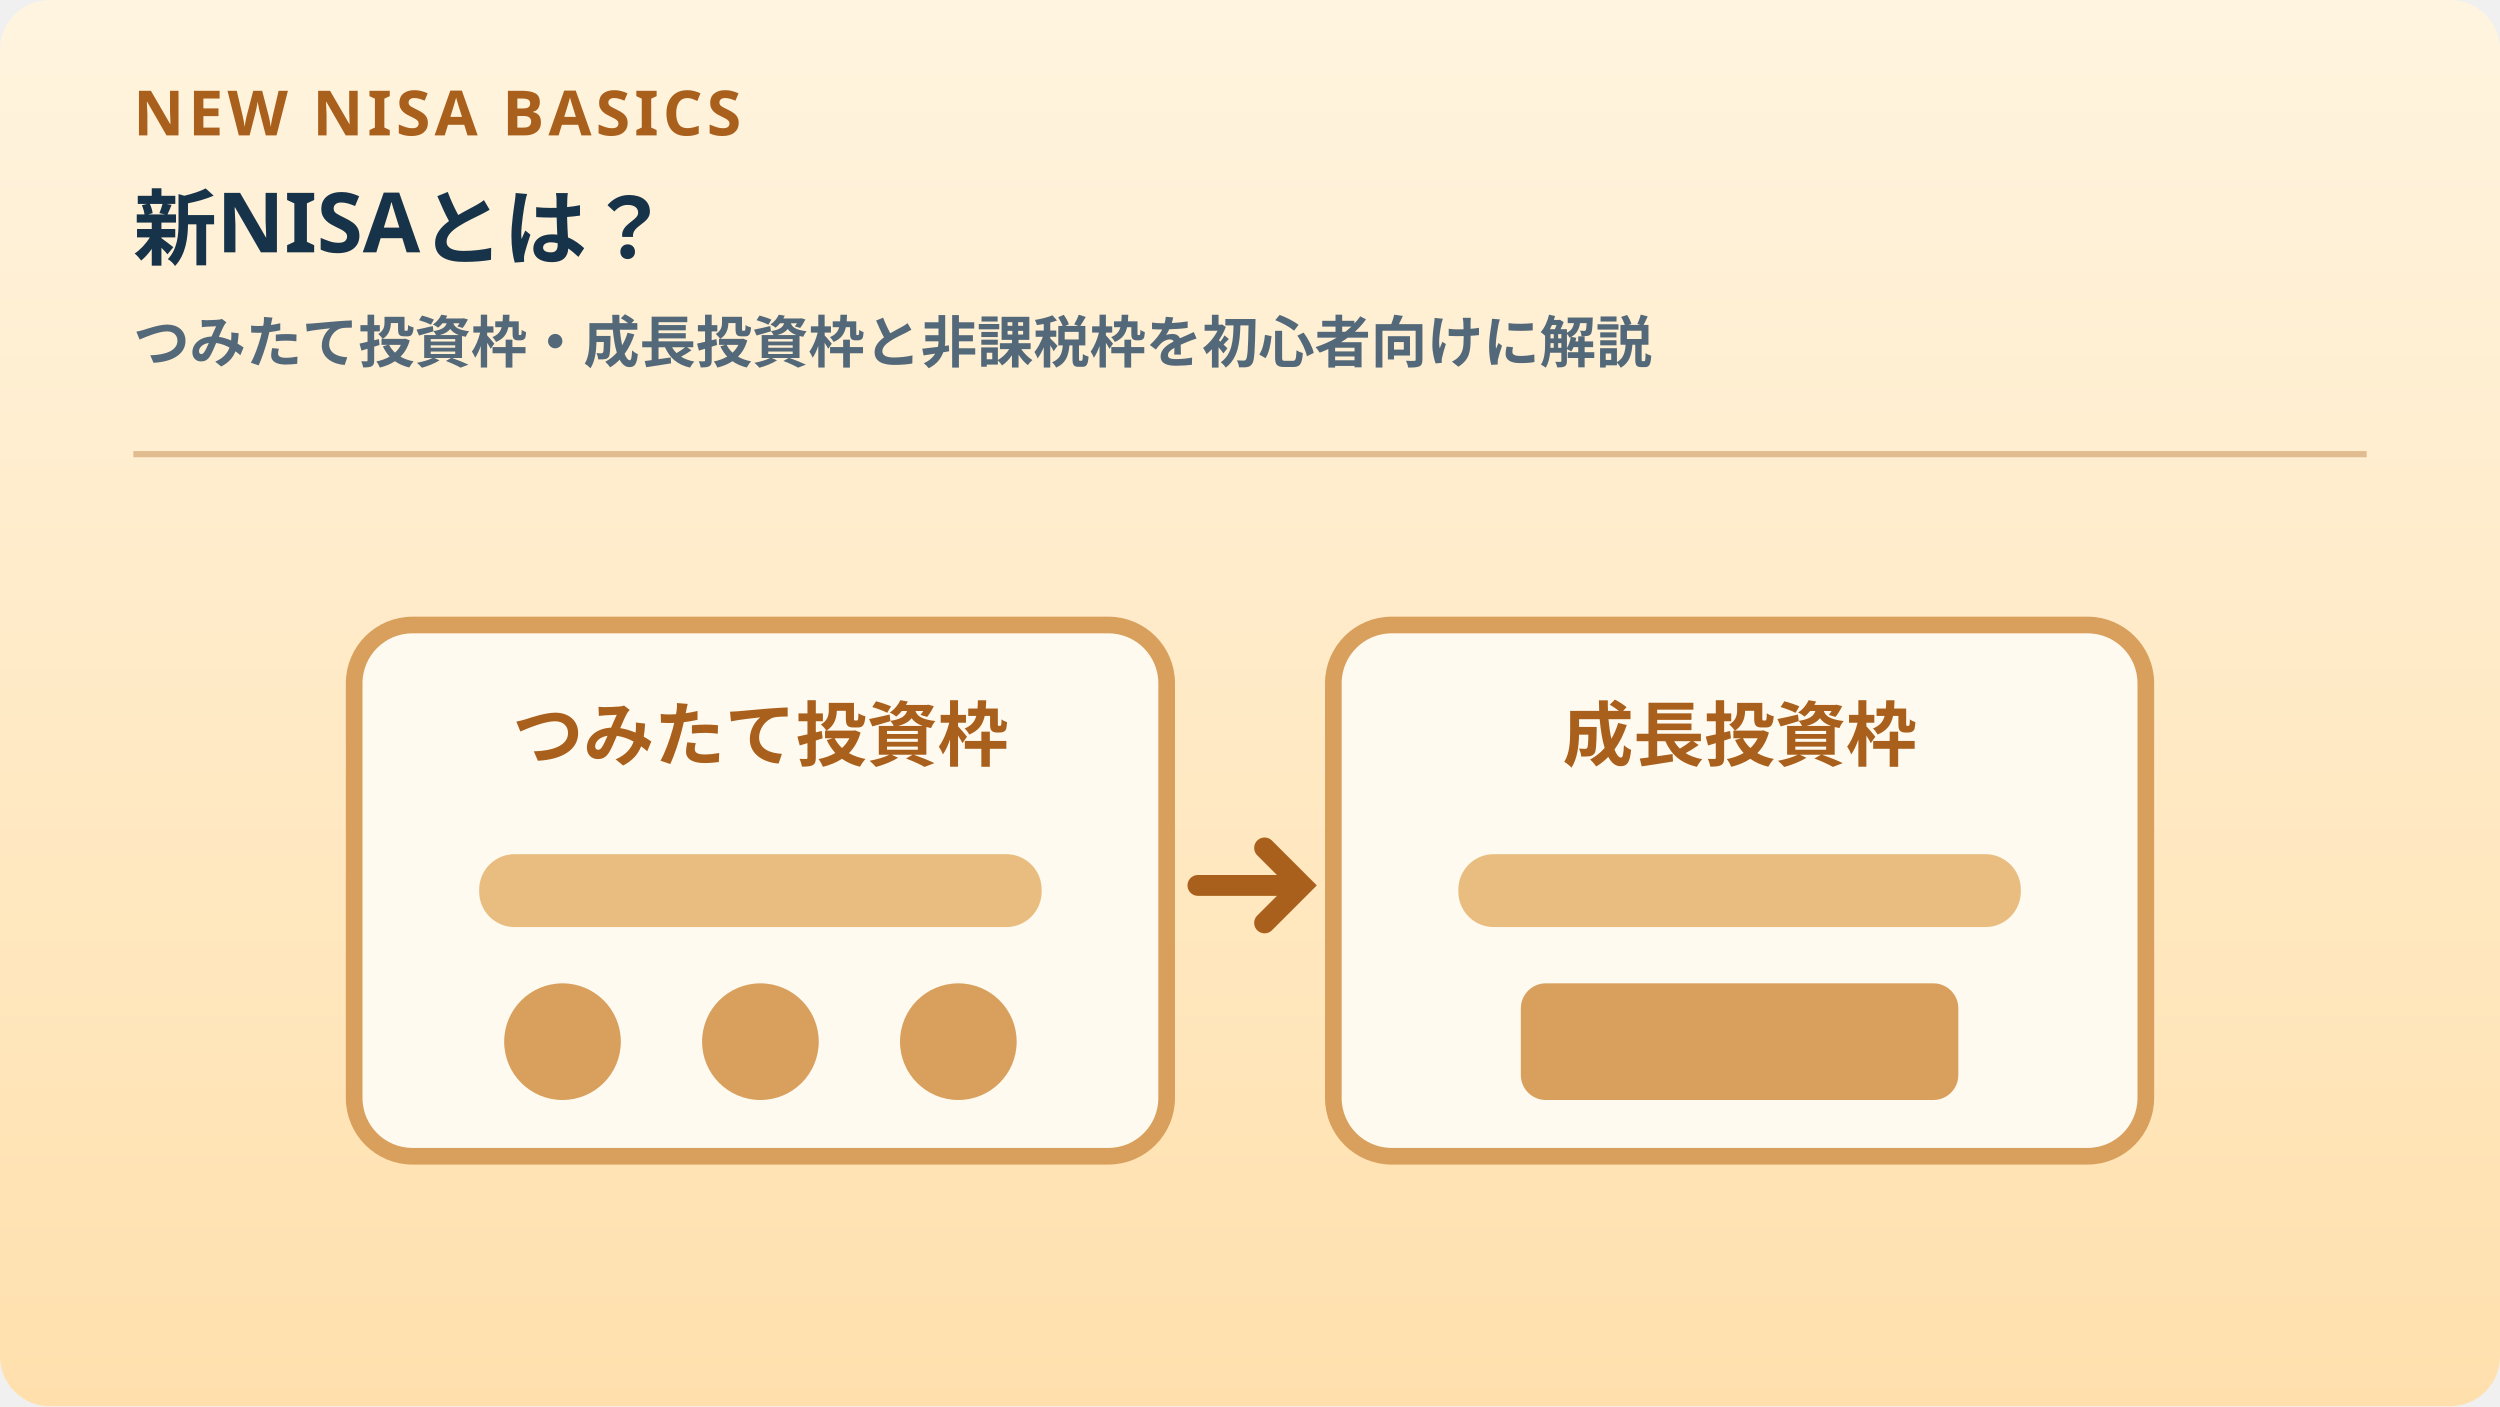
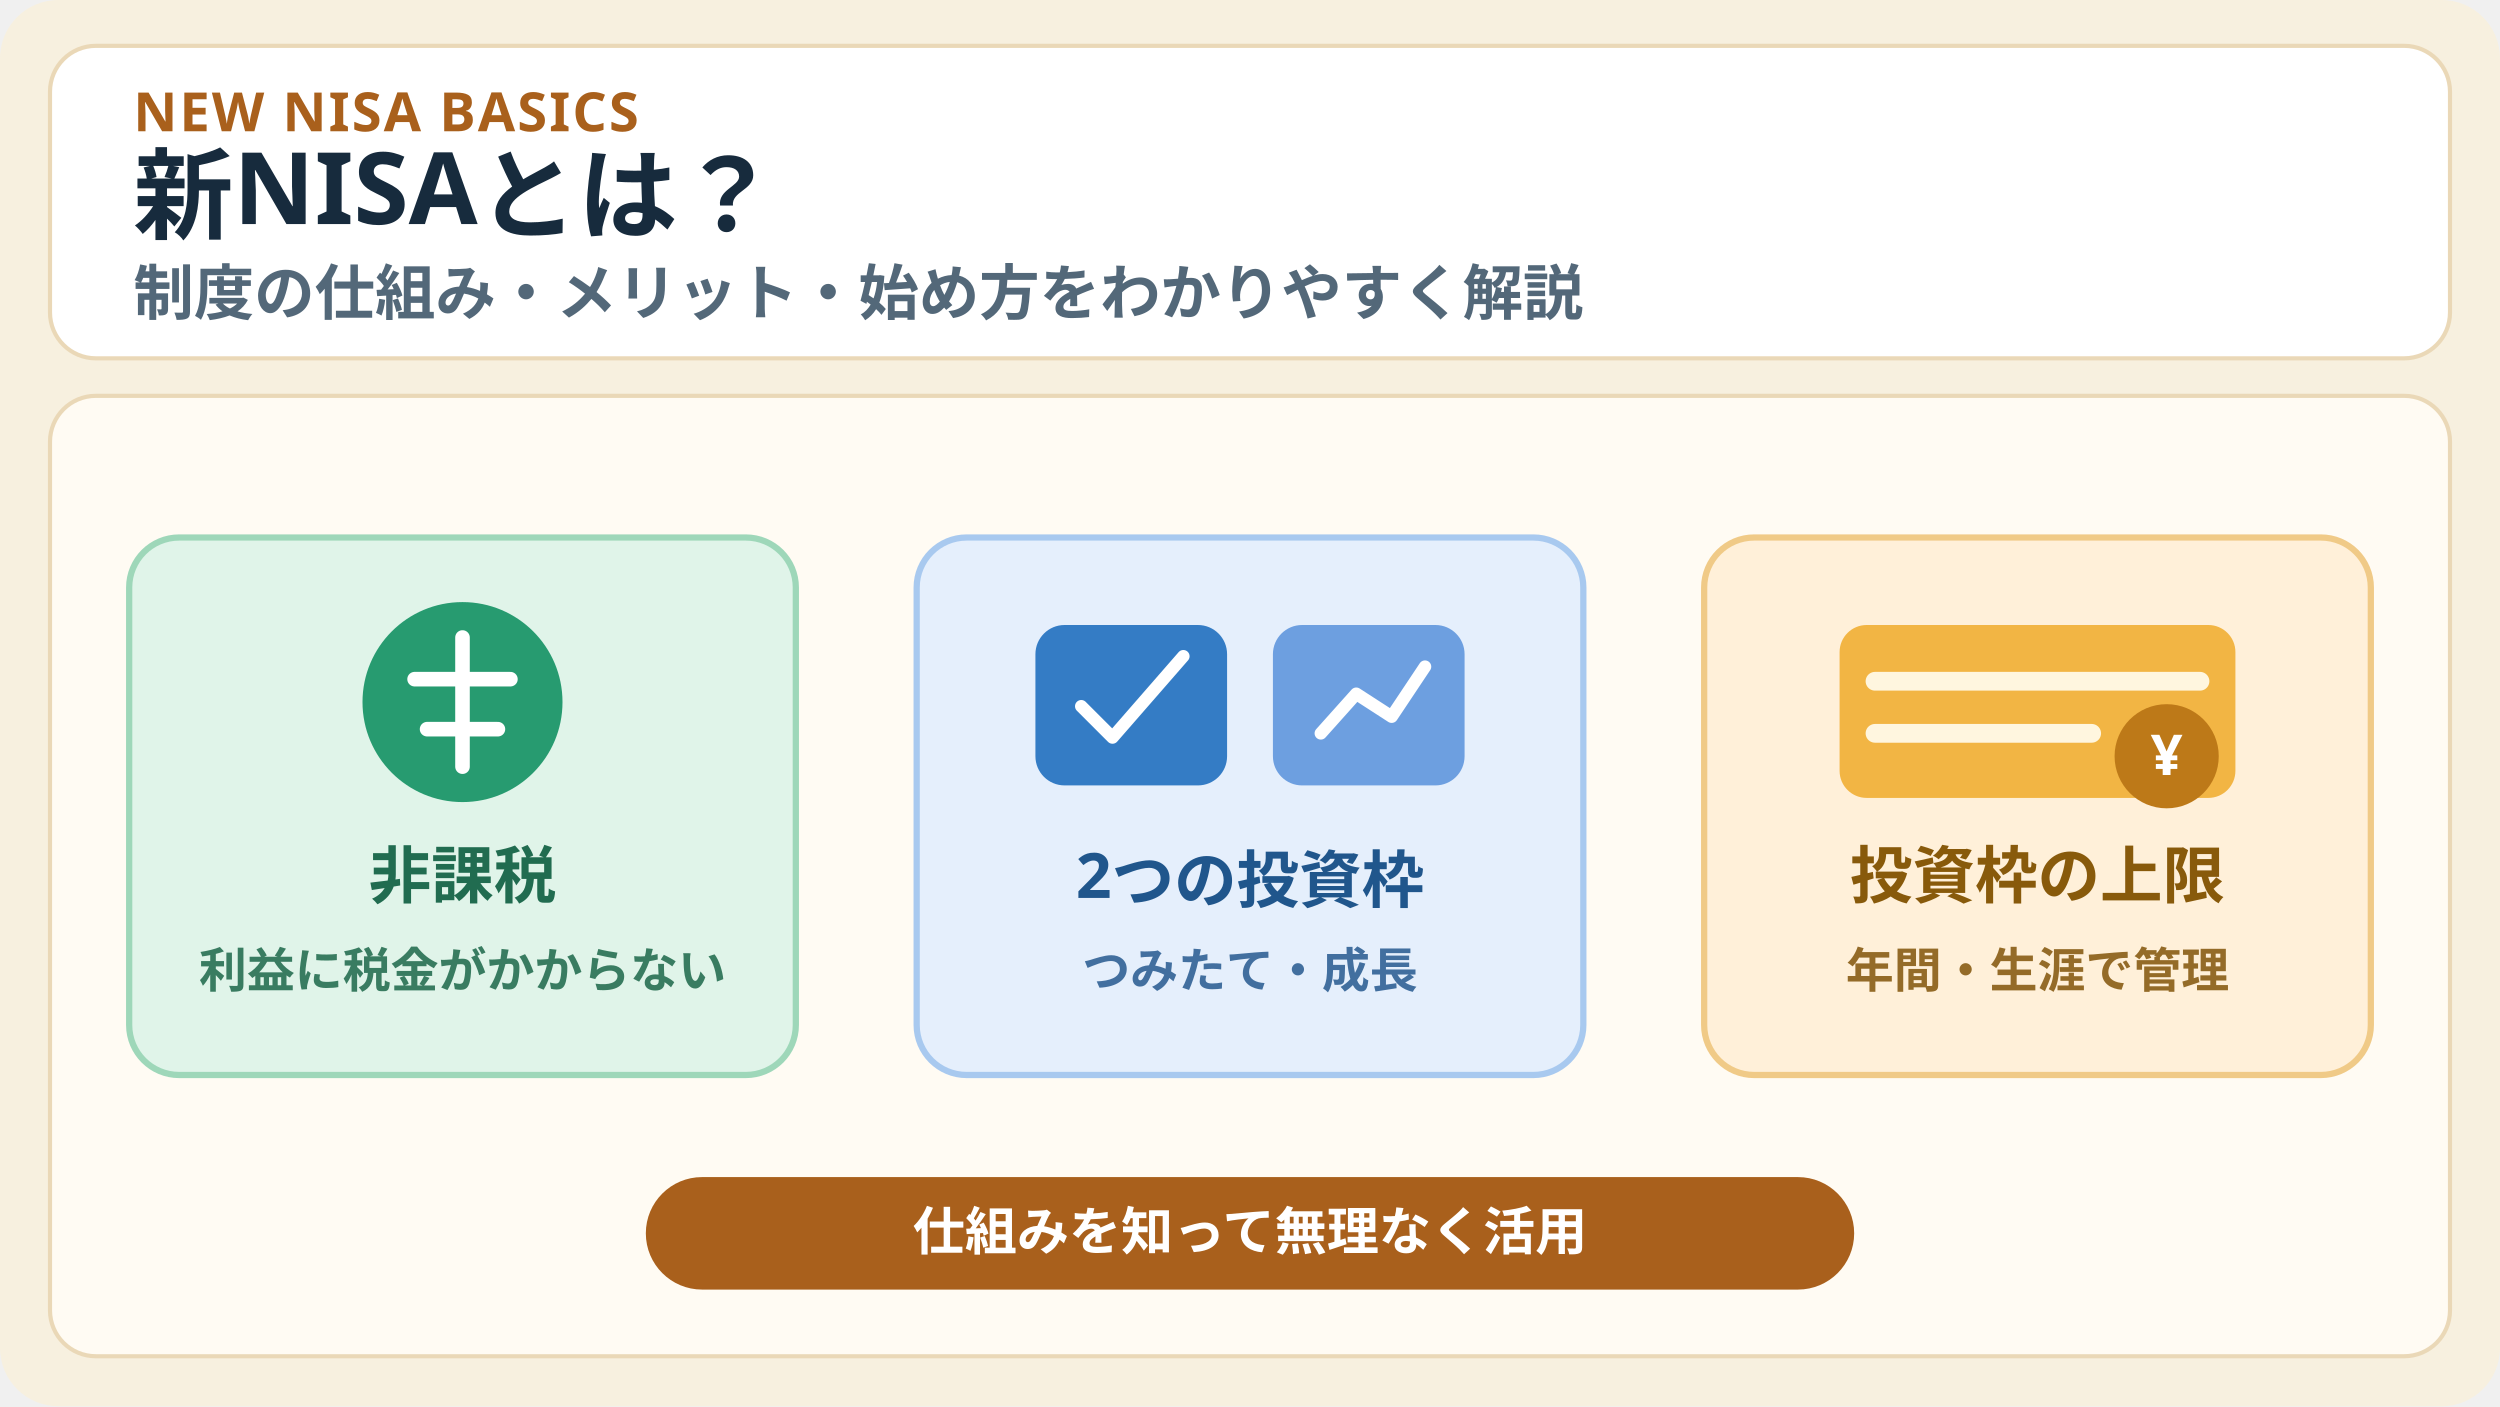
- <svg xmlns="http://www.w3.org/2000/svg" width="1200" height="675" viewBox="0 0 1200 675" role="img" aria-label="新NISAとは？つみたて投資枠・成長投資枠と非課税枠を初心者向けに解説">
-   <defs>
-     <linearGradient id="bg" x1="0" y1="0" x2="0" y2="1">
-       <stop stop-color="#fff4df" />
-       <stop offset="1" stop-color="#ffe0ad" />
-     </linearGradient>
-   </defs>
-   <rect width="1200" height="675" rx="24" fill="url(#bg)" />
-   <text x="64" y="65" font-family="sans-serif" font-size="30" font-weight="700" letter-spacing="2" fill="#a9601c">NEW NISA BASICS</text>
-   <text x="64" y="124" font-family="sans-serif" font-size="40" font-weight="800" fill="#17334a">新NISAとは？</text>
-   <text x="64" y="174" font-family="sans-serif" font-size="27" font-weight="700" fill="#536879">つみたて投資枠・成長投資枠と非課税枠を初心者向けに解説</text>
-   <path d="M64 218H1136" stroke="#a9601c" stroke-opacity=".35" stroke-width="3" />
-   <g>
-     <rect x="170" y="300" width="390" height="255" rx="28" fill="#fffaf0" stroke="#d8a05c" stroke-width="8" />
-     <rect x="640" y="300" width="390" height="255" rx="28" fill="#fffaf0" stroke="#d8a05c" stroke-width="8" />
-     <text x="365" y="365" text-anchor="middle" font-family="sans-serif" font-size="34" font-weight="800" fill="#a9601c">つみたて投資枠</text>
-     <text x="835" y="365" text-anchor="middle" font-family="sans-serif" font-size="34" font-weight="800" fill="#a9601c">成長投資枠</text>
-     <g fill="#e9bd7f">
-       <rect x="230" y="410" width="270" height="35" rx="17" />
-       <rect x="700" y="410" width="270" height="35" rx="17" />
-     </g>
-     <g fill="#d8a05c">
-       <circle cx="270" cy="500" r="28" />
-       <circle cx="365" cy="500" r="28" />
-       <circle cx="460" cy="500" r="28" />
-       <rect x="730" y="472" width="210" height="56" rx="12" />
-     </g>
-     <path d="M575 425h50m-18-18 18 18-18 18" fill="none" stroke="#a9601c" stroke-width="10" stroke-linecap="round" />
+ <svg xmlns="http://www.w3.org/2000/svg" width="1200" height="675" viewBox="0 0 1200 675" role="img" aria-labelledby="title desc">
+   <rect width="1200" height="675" rx="28" fill="#f7f0df" />
+   <rect x="24" y="22" width="1152" height="150" rx="22" fill="#fff" stroke="#ead8b7" stroke-width="2" />
+   <text x="64" y="63" font-family="sans-serif" font-size="26" font-weight="700" letter-spacing="1" fill="#a9601c">NEW NISA BASICS</text>
+   <text x="64" y="111" font-family="sans-serif" font-size="48" font-weight="800" fill="#172b3d">新NISAとは？</text>
+   <text x="64" y="151" font-family="sans-serif" font-size="29" font-weight="650" fill="#536879">制度の仕組み・メリット・始め方をわかりやすく解説</text>
+   <rect x="24" y="190" width="1152" height="461" rx="22" fill="#fffbf3" stroke="#ead8b7" stroke-width="2" />
+   <g transform="translate(62 258)">
+     <rect width="320" height="258" rx="24" fill="#e0f4e9" stroke="#9ed7b9" stroke-width="3" />
+     <circle cx="160" cy="79" r="48" fill="#279b70" />
+     <path d="M160 48v62M137 68h46M143 92h34" stroke="#fff" stroke-width="7" stroke-linecap="round" />
+     <text x="160" y="173" text-anchor="middle" font-family="sans-serif" font-size="30" font-weight="800" fill="#216c50">非課税</text>
+     <text x="160" y="216" text-anchor="middle" font-family="sans-serif" font-size="23" font-weight="650" fill="#397c61">利益に税金がかからない</text>
  </g>
+   <g transform="translate(440 258)">
+     <rect width="320" height="258" rx="24" fill="#e5effc" stroke="#a8c9ef" stroke-width="3" />
+     <rect x="57" y="42" width="92" height="77" rx="14" fill="#347cc5" />
+     <rect x="171" y="42" width="92" height="77" rx="14" fill="#6d9fe0" />
+     <path d="M79 81l15 15 34-39M194 94l17-19 17 11 16-24" fill="none" stroke="#fff" stroke-width="6" stroke-linecap="round" stroke-linejoin="round" />
+     <text x="160" y="173" text-anchor="middle" font-family="sans-serif" font-size="30" font-weight="800" fill="#20568c">2つの投資枠</text>
+     <text x="160" y="216" text-anchor="middle" font-family="sans-serif" font-size="23" font-weight="650" fill="#426f9f">つみたて・成長</text>
+   </g>
+   <g transform="translate(818 258)">
+     <rect width="320" height="258" rx="24" fill="#fff0d9" stroke="#f0ca87" stroke-width="3" />
+     <rect x="65" y="42" width="190" height="83" rx="13" fill="#f2b544" />
+     <path d="M82 69h156M82 94h104" stroke="#fff6df" stroke-width="9" stroke-linecap="round" />
+     <circle cx="222" cy="105" r="25" fill="#bd7918" />
+     <text x="222" y="114" text-anchor="middle" font-family="sans-serif" font-size="27" font-weight="800" fill="#fff">¥</text>
+     <text x="160" y="173" text-anchor="middle" font-family="sans-serif" font-size="30" font-weight="800" fill="#885a0b">投資枠の上限</text>
+     <text x="160" y="216" text-anchor="middle" font-family="sans-serif" font-size="23" font-weight="650" fill="#946b28">年間・生涯で管理</text>
+   </g>
+   <rect x="310" y="565" width="580" height="54" rx="27" fill="#a9601c" />
+   <text x="600" y="600" text-anchor="middle" font-family="sans-serif" font-size="25" font-weight="800" fill="#fff">仕組みを知って無理なく活用</text>
</svg>
